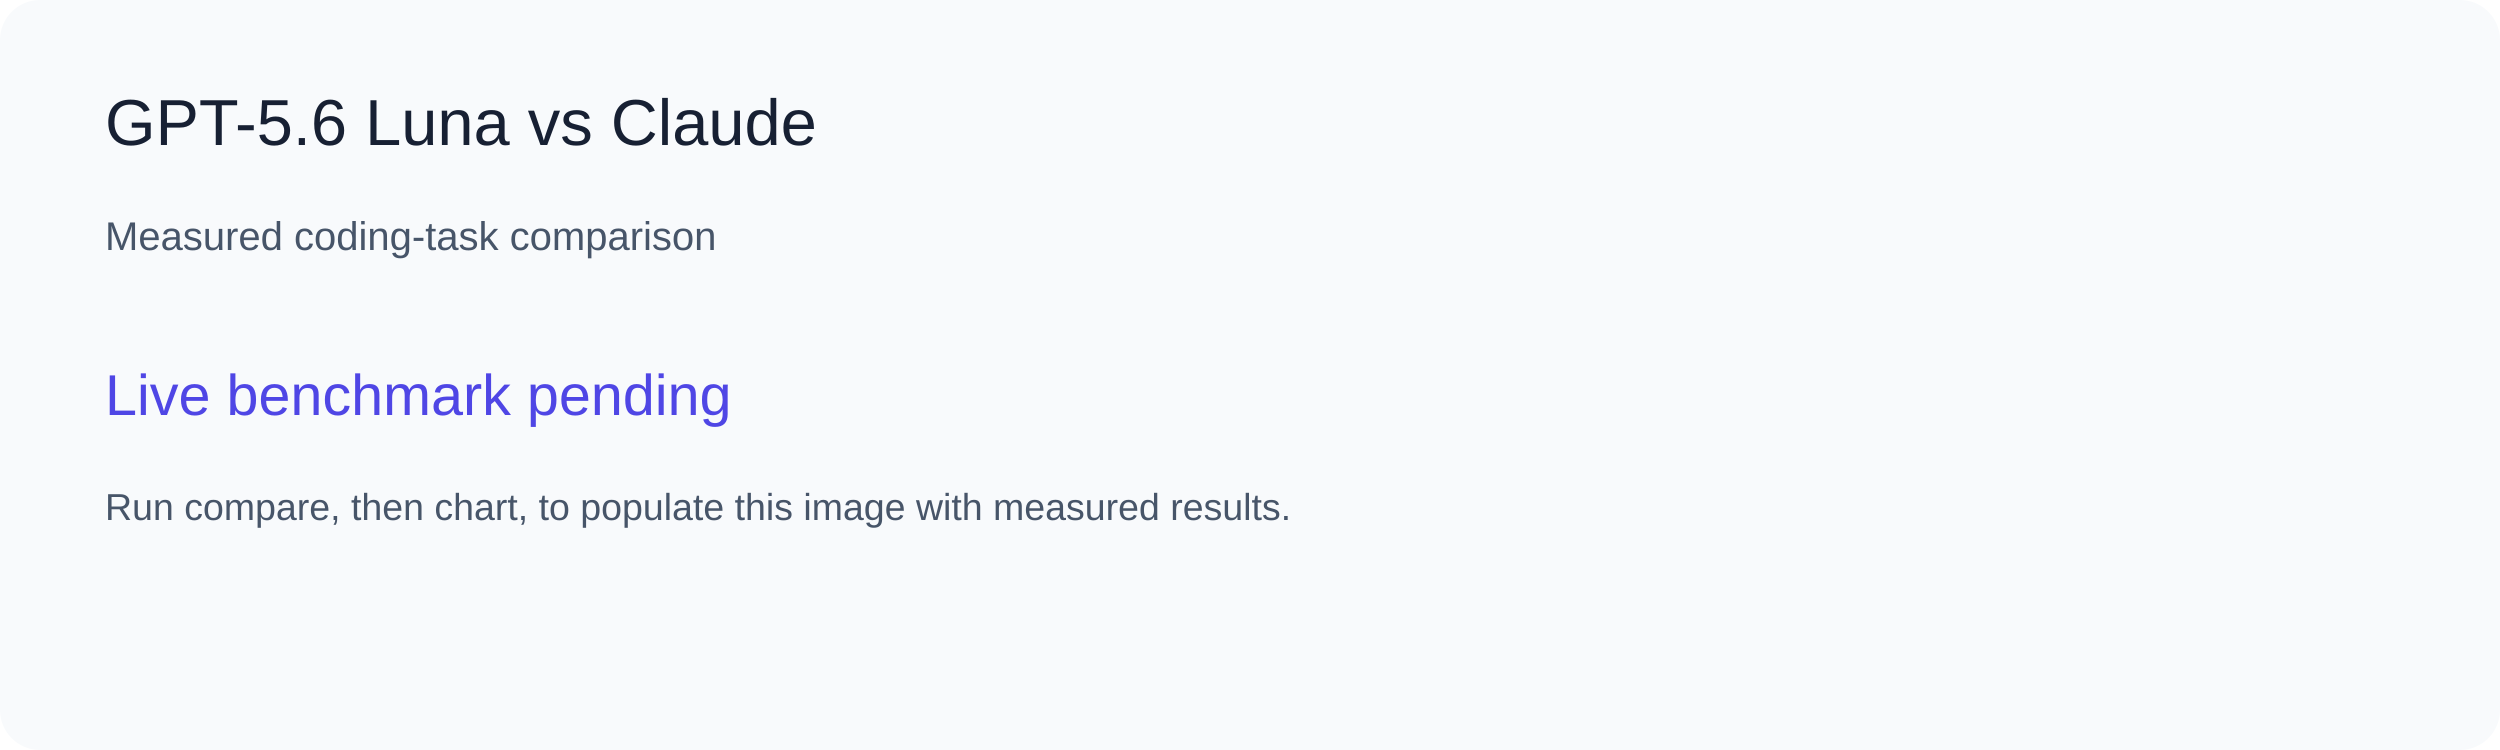
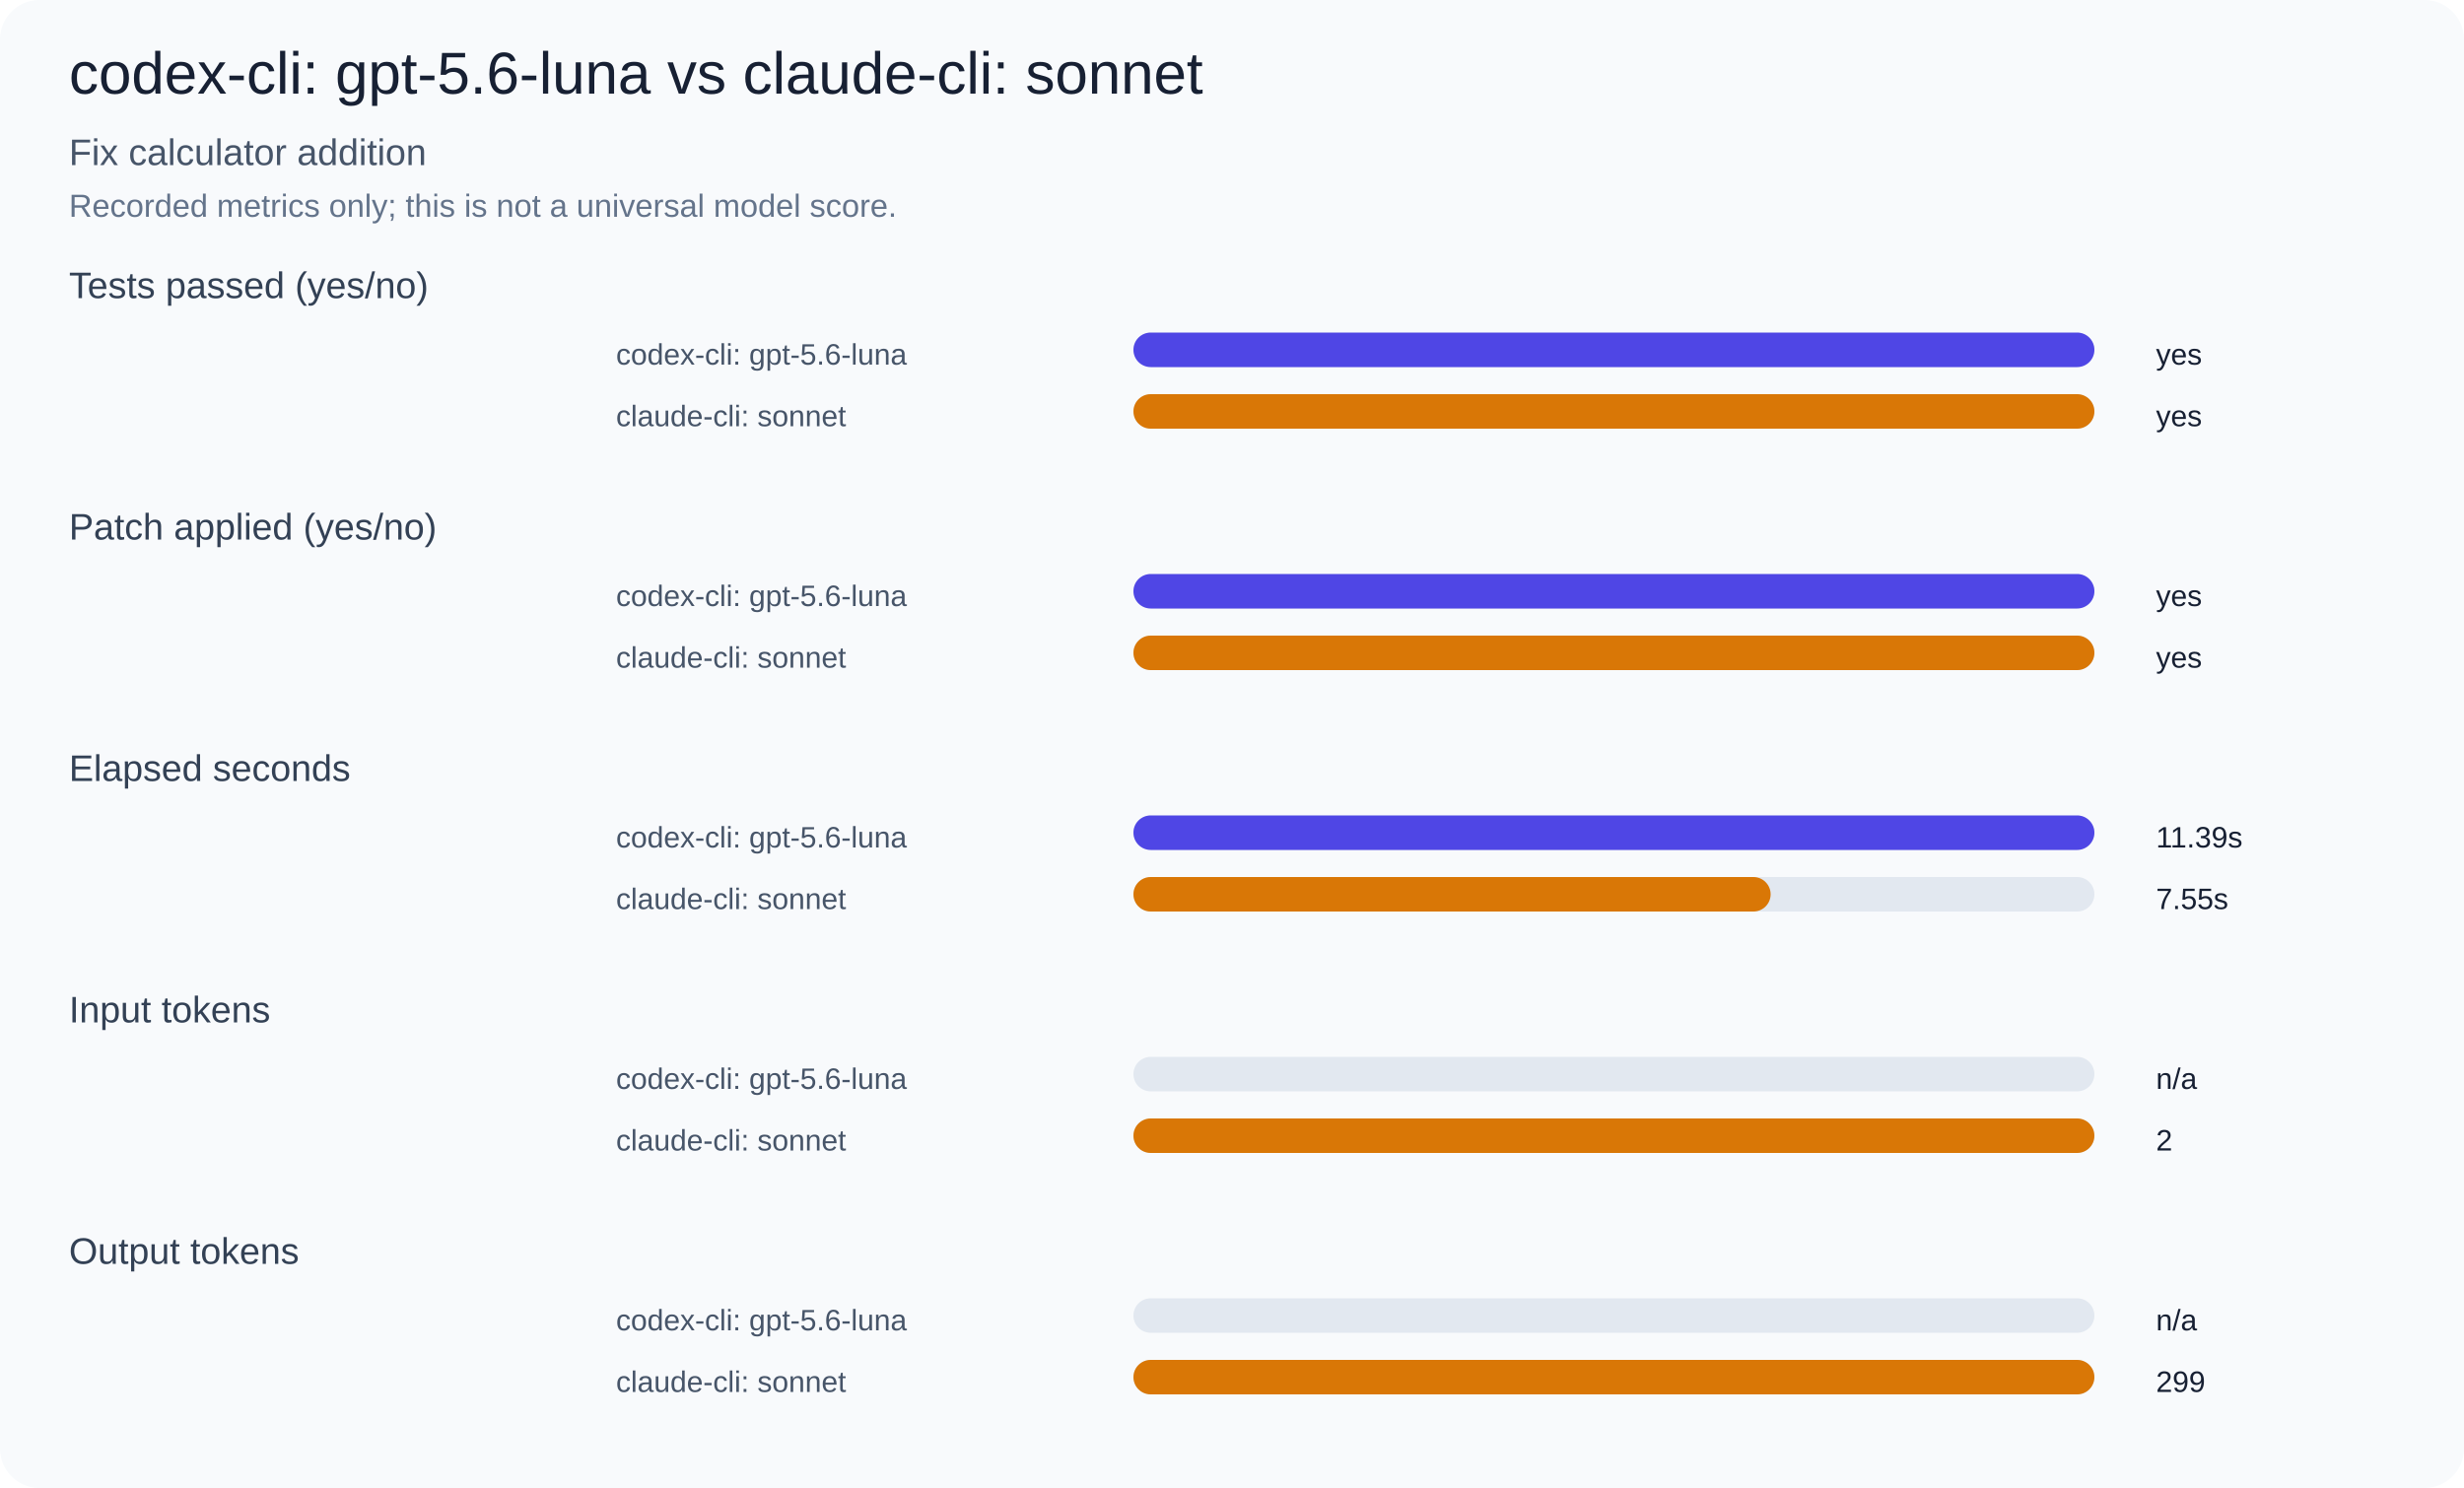
- <svg xmlns="http://www.w3.org/2000/svg" role="img" aria-labelledby="title description" width="1000" height="300" viewBox="0 0 1000 300">
-   <rect width="1000" height="300" rx="16" fill="#f8fafc" />
-   <text x="42" y="58" font-family="Arial, sans-serif" font-size="26px" fill="#172033">GPT-5.6 Luna vs Claude</text>
-   <text x="42" y="100" font-family="Arial, sans-serif" font-size="16px" fill="#475569">Measured coding-task comparison</text>
-   <text x="42" y="166" font-family="Arial, sans-serif" font-size="23px" fill="#4f46e5">Live benchmark pending</text>
-   <text x="42" y="208" font-family="Arial, sans-serif" font-size="15px" fill="#475569">Run compare, then chart, to populate this image with measured results.</text>
+ <svg xmlns="http://www.w3.org/2000/svg" role="img" aria-labelledby="title description" width="1000" height="604" viewBox="0 0 1000 604">
+   <rect width="1000" height="604" rx="16" fill="#f8fafc" />
+   <text x="28" y="38" font-family="Arial, sans-serif" font-size="24px" fill="#172033">codex-cli: gpt-5.6-luna vs claude-cli: sonnet</text>
+   <text x="28" y="67" font-family="Arial, sans-serif" font-size="15px" fill="#475569">Fix calculator addition</text>
+   <text x="28" y="88" font-family="Arial, sans-serif" font-size="13px" fill="#64748b">Recorded metrics only; this is not a universal model score.</text>
+   <text x="28" y="121" font-family="Arial, sans-serif" font-size="15px" fill="#334155">Tests passed (yes/no)</text>
+   <text x="250" y="148" font-family="Arial, sans-serif" font-size="12px" fill="#475569">codex-cli: gpt-5.6-luna</text>
+   <rect x="460" y="135" width="390" height="14" rx="7" fill="#e2e8f0" />
+   <rect x="460" y="135" width="390.0" height="14" rx="7" fill="#4f46e5" />
+   <text x="875" y="148" font-family="Arial, sans-serif" font-size="12px" fill="#172033">yes</text>
+   <text x="250" y="173" font-family="Arial, sans-serif" font-size="12px" fill="#475569">claude-cli: sonnet</text>
+   <rect x="460" y="160" width="390" height="14" rx="7" fill="#e2e8f0" />
+   <rect x="460" y="160" width="390.0" height="14" rx="7" fill="#d97706" />
+   <text x="875" y="173" font-family="Arial, sans-serif" font-size="12px" fill="#172033">yes</text>
+   <text x="28" y="219" font-family="Arial, sans-serif" font-size="15px" fill="#334155">Patch applied (yes/no)</text>
+   <text x="250" y="246" font-family="Arial, sans-serif" font-size="12px" fill="#475569">codex-cli: gpt-5.6-luna</text>
+   <rect x="460" y="233" width="390" height="14" rx="7" fill="#e2e8f0" />
+   <rect x="460" y="233" width="390.0" height="14" rx="7" fill="#4f46e5" />
+   <text x="875" y="246" font-family="Arial, sans-serif" font-size="12px" fill="#172033">yes</text>
+   <text x="250" y="271" font-family="Arial, sans-serif" font-size="12px" fill="#475569">claude-cli: sonnet</text>
+   <rect x="460" y="258" width="390" height="14" rx="7" fill="#e2e8f0" />
+   <rect x="460" y="258" width="390.0" height="14" rx="7" fill="#d97706" />
+   <text x="875" y="271" font-family="Arial, sans-serif" font-size="12px" fill="#172033">yes</text>
+   <text x="28" y="317" font-family="Arial, sans-serif" font-size="15px" fill="#334155">Elapsed seconds</text>
+   <text x="250" y="344" font-family="Arial, sans-serif" font-size="12px" fill="#475569">codex-cli: gpt-5.6-luna</text>
+   <rect x="460" y="331" width="390" height="14" rx="7" fill="#e2e8f0" />
+   <rect x="460" y="331" width="390.0" height="14" rx="7" fill="#4f46e5" />
+   <text x="875" y="344" font-family="Arial, sans-serif" font-size="12px" fill="#172033">11.39s</text>
+   <text x="250" y="369" font-family="Arial, sans-serif" font-size="12px" fill="#475569">claude-cli: sonnet</text>
+   <rect x="460" y="356" width="390" height="14" rx="7" fill="#e2e8f0" />
+   <rect x="460" y="356" width="258.6" height="14" rx="7" fill="#d97706" />
+   <text x="875" y="369" font-family="Arial, sans-serif" font-size="12px" fill="#172033">7.55s</text>
+   <text x="28" y="415" font-family="Arial, sans-serif" font-size="15px" fill="#334155">Input tokens</text>
+   <text x="250" y="442" font-family="Arial, sans-serif" font-size="12px" fill="#475569">codex-cli: gpt-5.6-luna</text>
+   <rect x="460" y="429" width="390" height="14" rx="7" fill="#e2e8f0" />
+   <text x="875" y="442" font-family="Arial, sans-serif" font-size="12px" fill="#172033">n/a</text>
+   <text x="250" y="467" font-family="Arial, sans-serif" font-size="12px" fill="#475569">claude-cli: sonnet</text>
+   <rect x="460" y="454" width="390" height="14" rx="7" fill="#e2e8f0" />
+   <rect x="460" y="454" width="390.0" height="14" rx="7" fill="#d97706" />
+   <text x="875" y="467" font-family="Arial, sans-serif" font-size="12px" fill="#172033">2</text>
+   <text x="28" y="513" font-family="Arial, sans-serif" font-size="15px" fill="#334155">Output tokens</text>
+   <text x="250" y="540" font-family="Arial, sans-serif" font-size="12px" fill="#475569">codex-cli: gpt-5.6-luna</text>
+   <rect x="460" y="527" width="390" height="14" rx="7" fill="#e2e8f0" />
+   <text x="875" y="540" font-family="Arial, sans-serif" font-size="12px" fill="#172033">n/a</text>
+   <text x="250" y="565" font-family="Arial, sans-serif" font-size="12px" fill="#475569">claude-cli: sonnet</text>
+   <rect x="460" y="552" width="390" height="14" rx="7" fill="#e2e8f0" />
+   <rect x="460" y="552" width="390.0" height="14" rx="7" fill="#d97706" />
+   <text x="875" y="565" font-family="Arial, sans-serif" font-size="12px" fill="#172033">299</text>
</svg>
